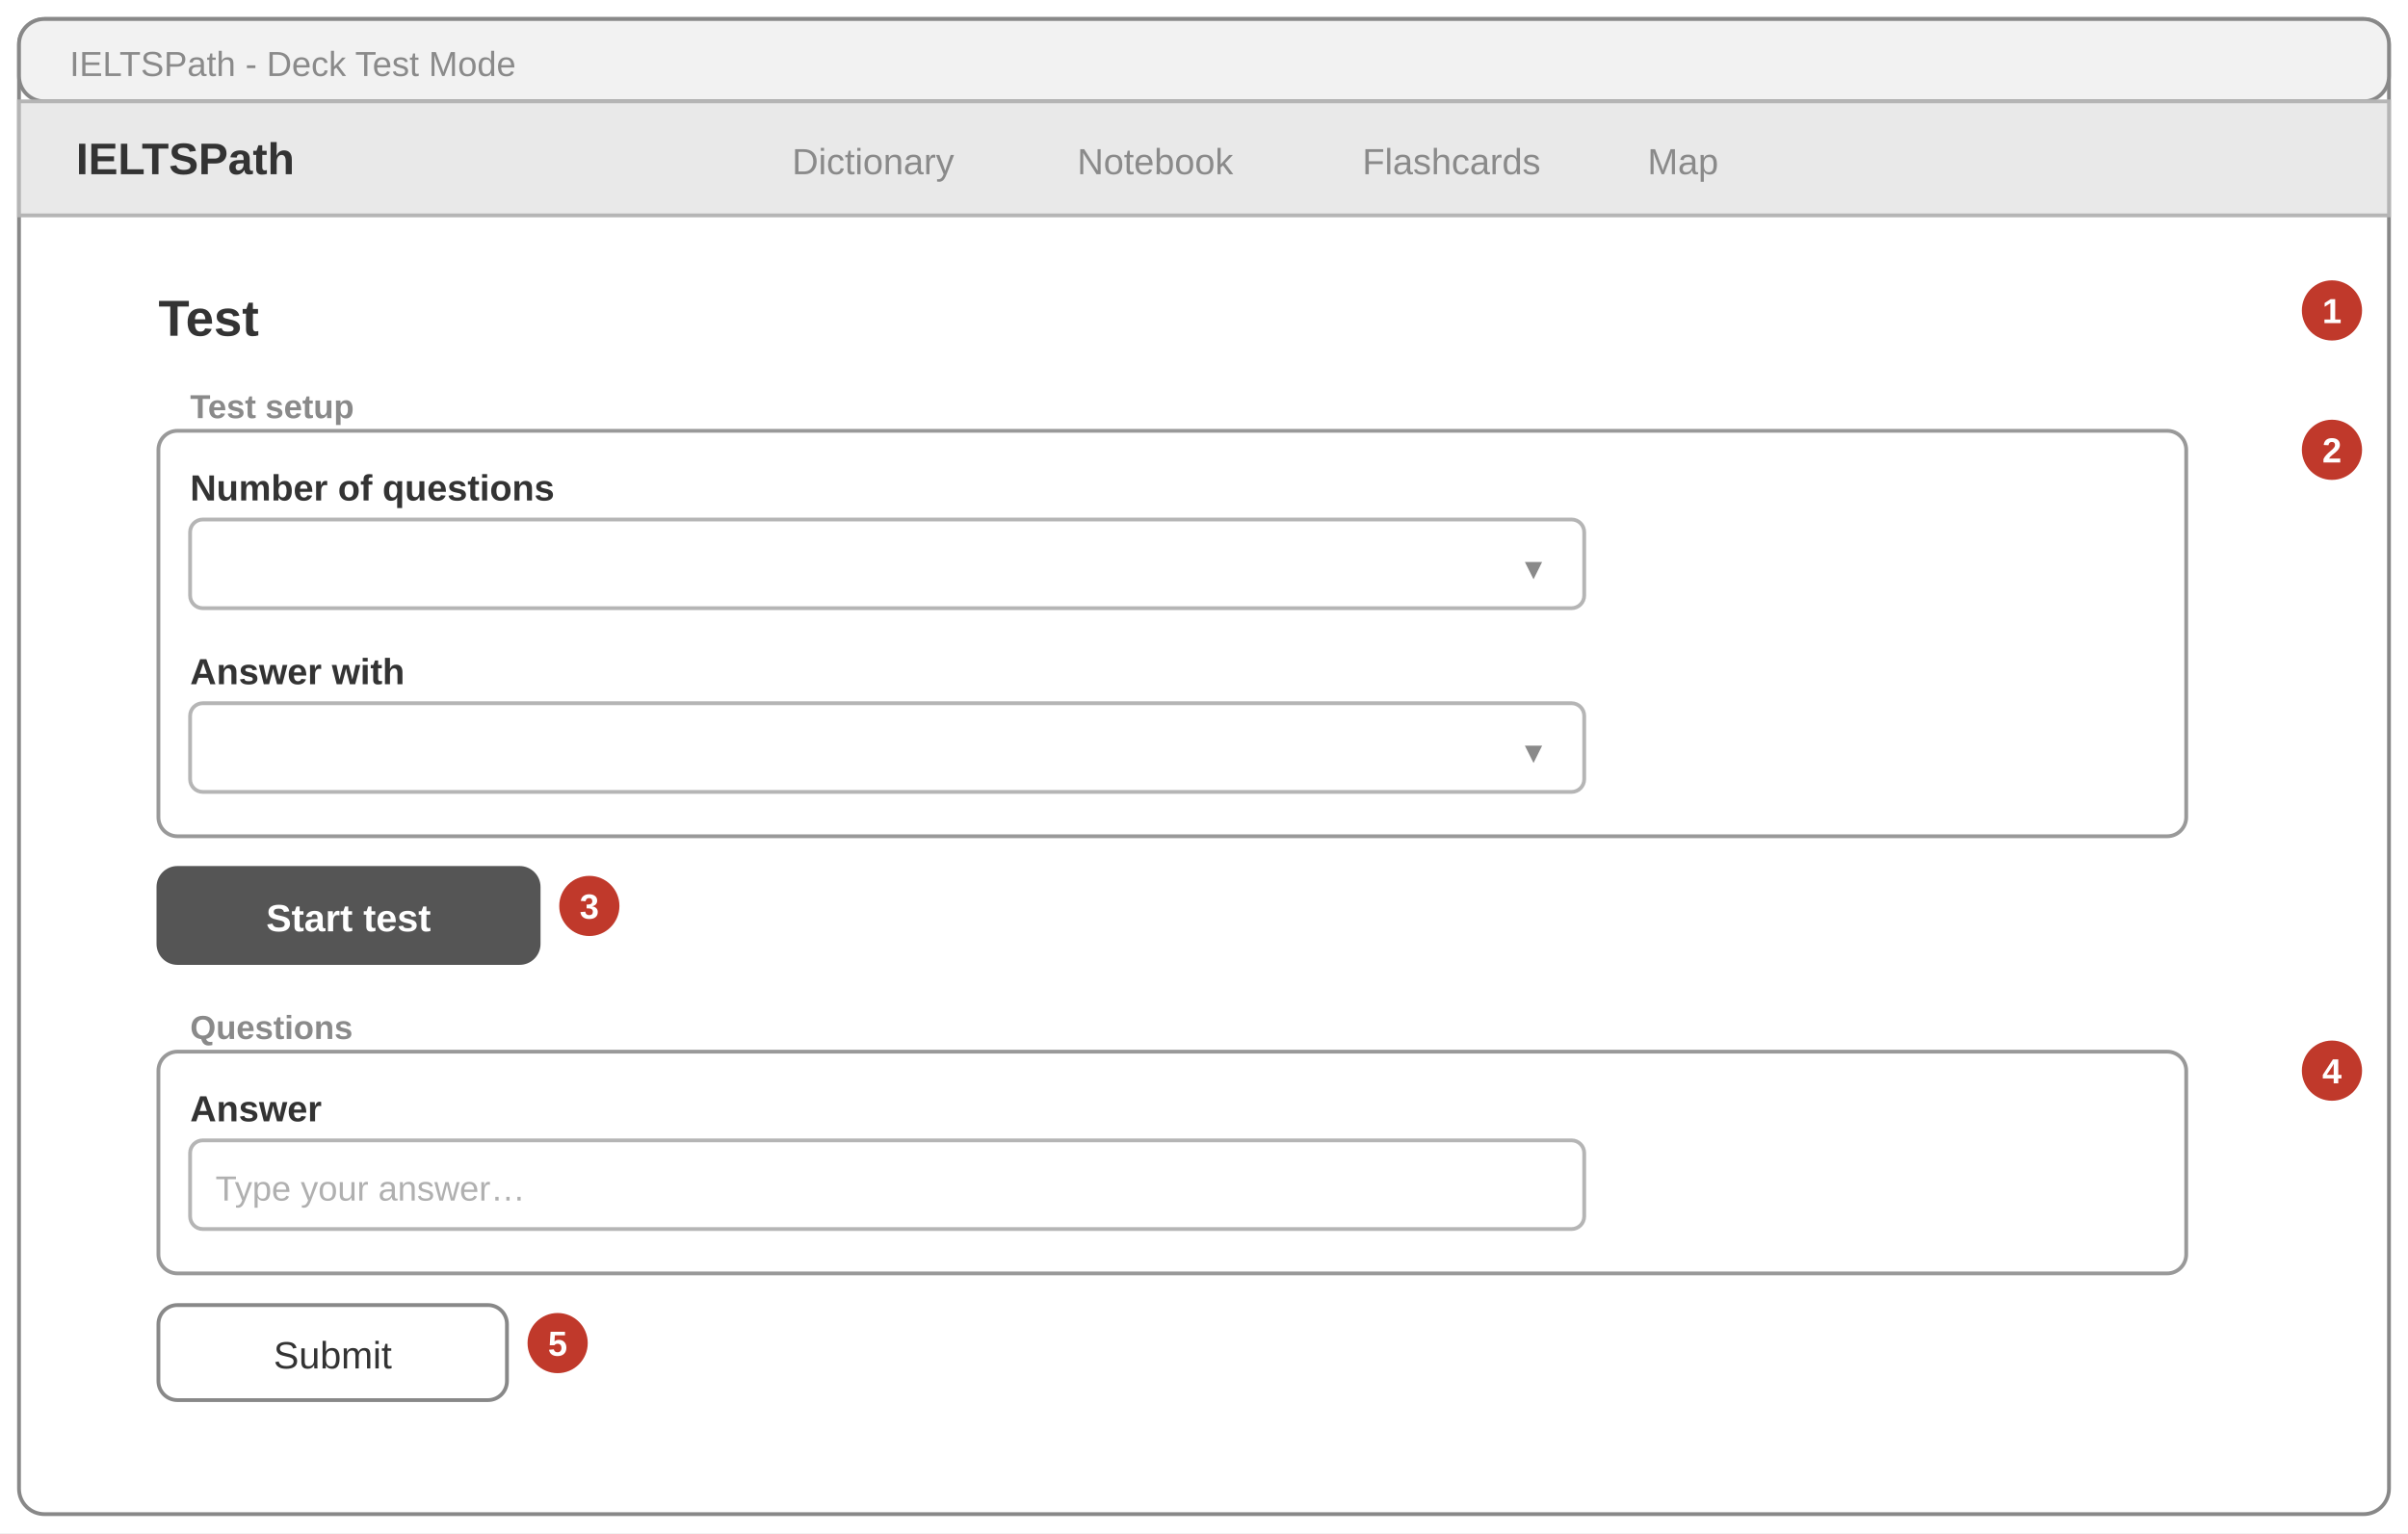
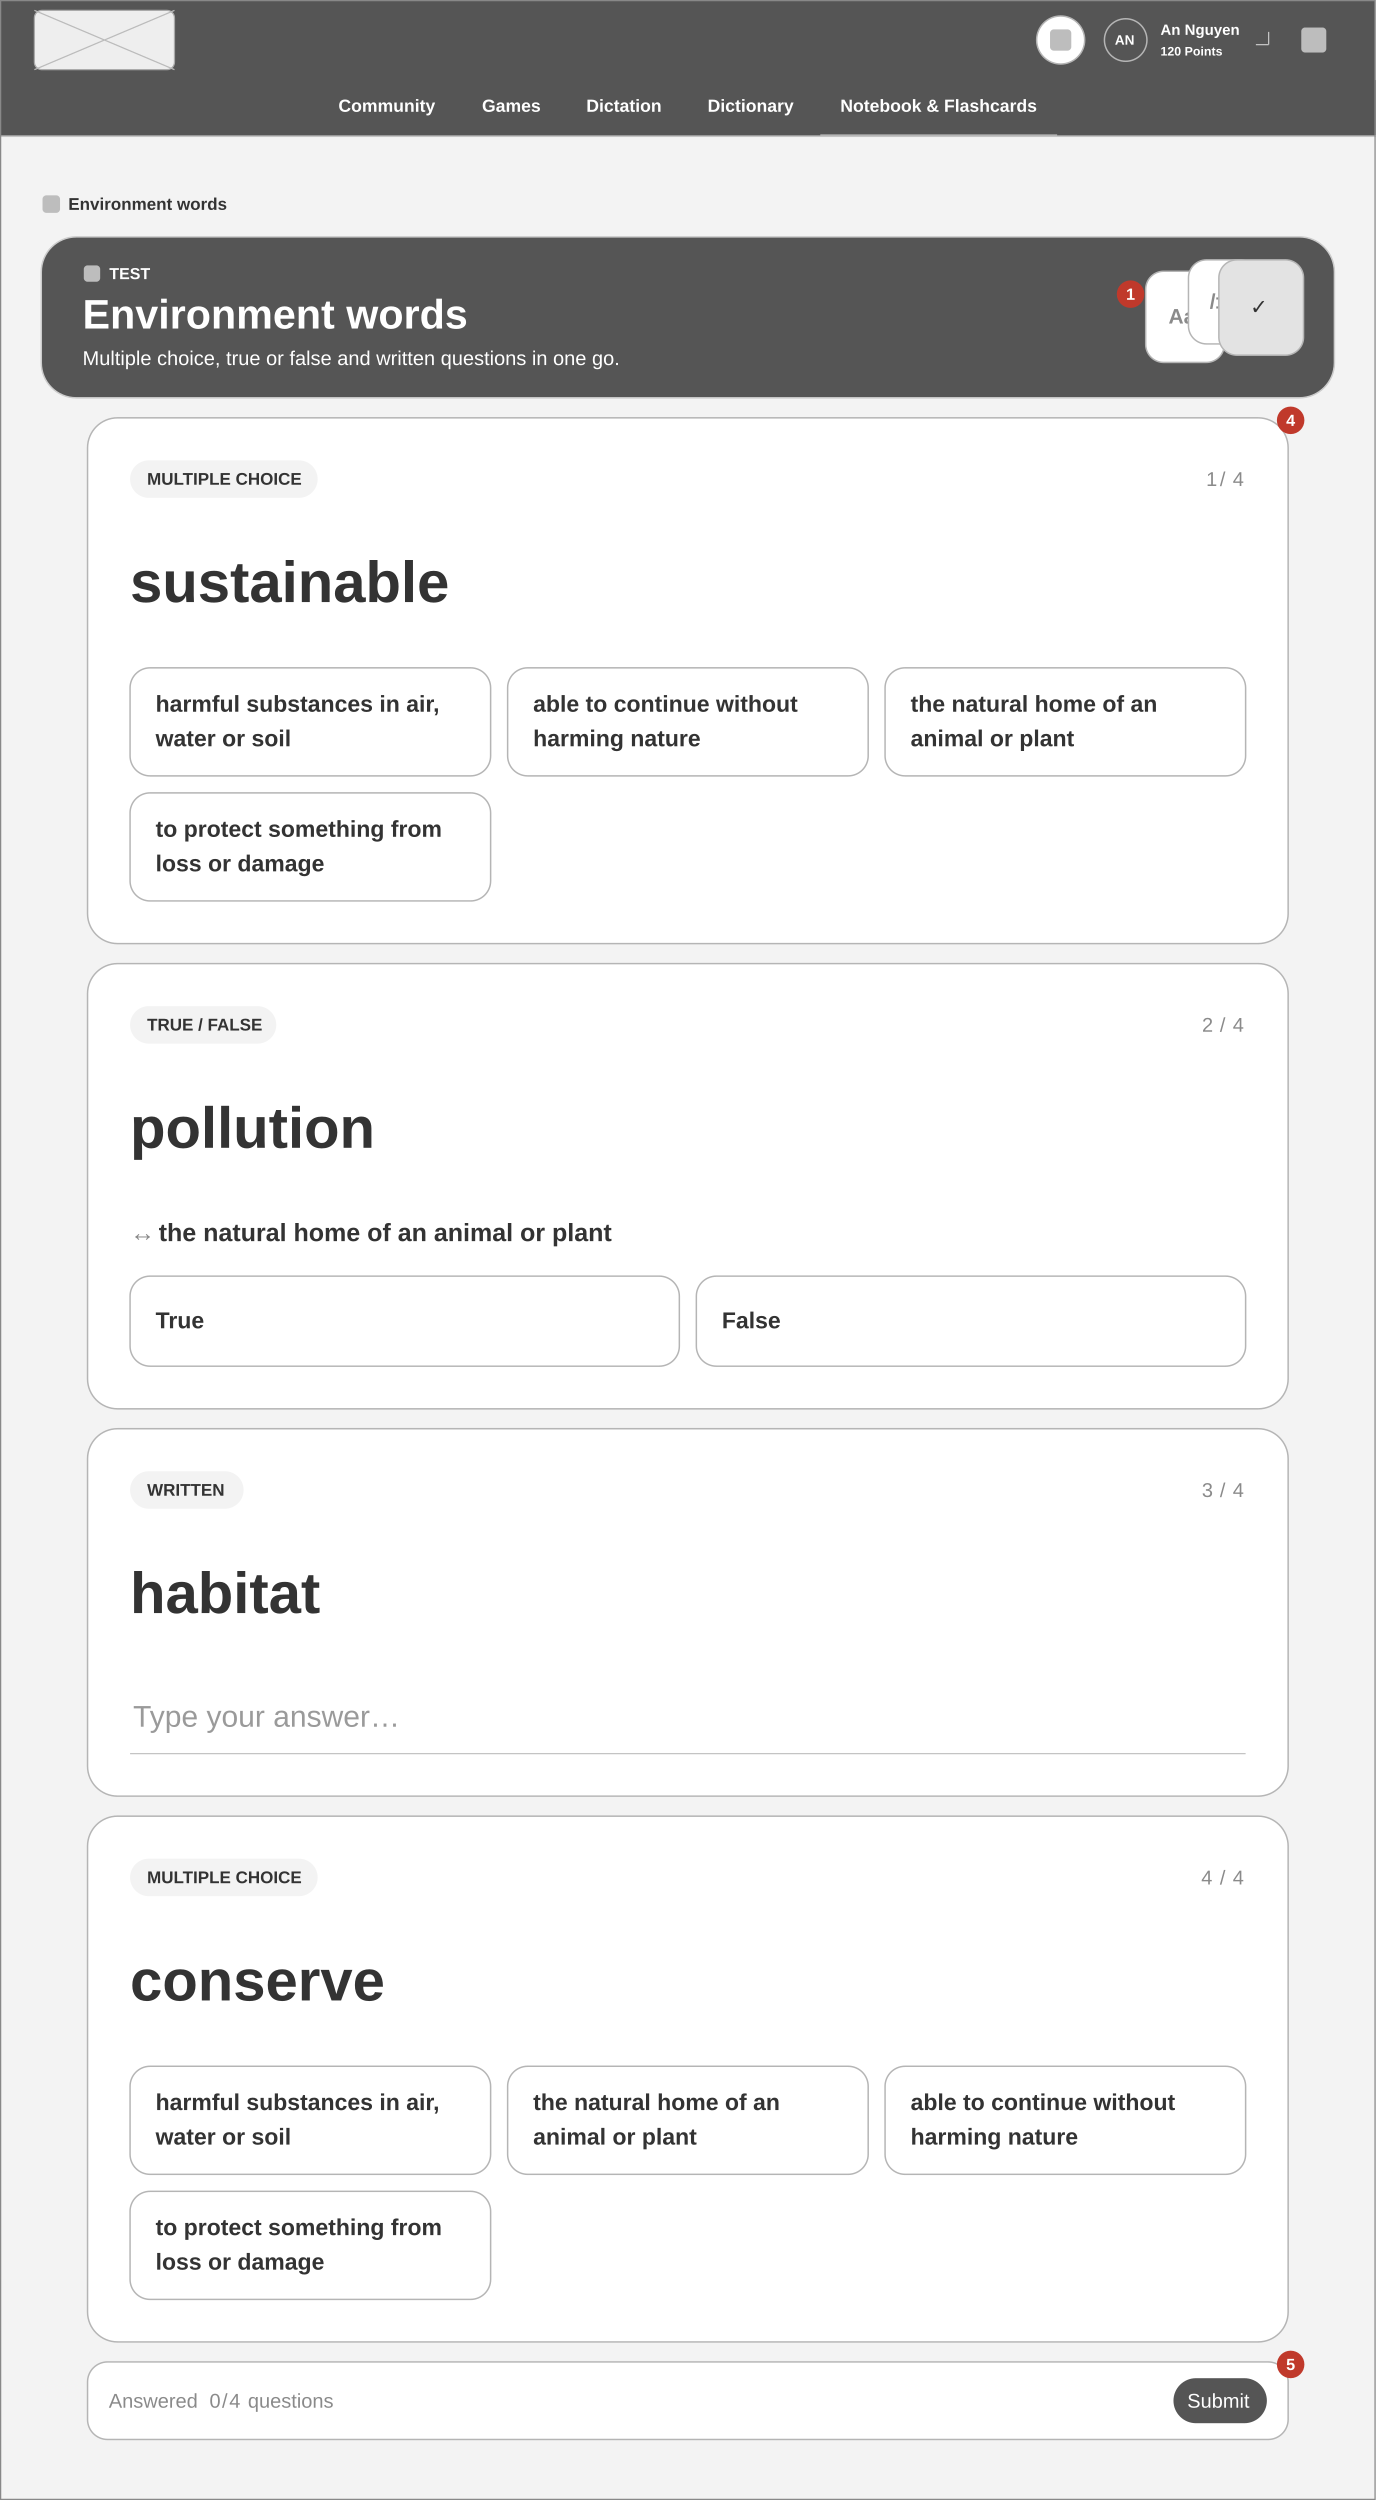
- <svg xmlns="http://www.w3.org/2000/svg" width="760" height="484" viewBox="0 0 760 484">
-   <rect width="760" height="484" fill="#ffffff" />
-   <rect x="6.0" y="6.0" width="748.0" height="472.0" rx="8" fill="#ffffff" stroke="#888888" stroke-width="1.2" />
-   <rect x="6.0" y="6.0" width="748.0" height="26.0" rx="8" fill="#f2f2f2" stroke="#888888" stroke-width="1.2" />
-   <text x="22.0" y="24.0" font-family="Segoe UI, Arial, sans-serif" font-size="11" font-weight="400" fill="#8a8a8a" text-anchor="start">IELTSPath  -  Deck Test Mode</text>
-   <rect x="6.0" y="32.0" width="748.0" height="36.0" rx="0" fill="#e9e9e9" stroke="#b5b5b5" stroke-width="1.2" />
-   <text x="24.0" y="55.0" font-family="Segoe UI, Arial, sans-serif" font-size="14" font-weight="700" fill="#333333" text-anchor="start">IELTSPath</text>
-   <text x="250.0" y="55.0" font-family="Segoe UI, Arial, sans-serif" font-size="11.5" font-weight="400" fill="#8a8a8a" text-anchor="start">Dictionary</text>
-   <text x="340.0" y="55.0" font-family="Segoe UI, Arial, sans-serif" font-size="11.5" font-weight="400" fill="#8a8a8a" text-anchor="start">Notebook</text>
-   <text x="430.0" y="55.0" font-family="Segoe UI, Arial, sans-serif" font-size="11.5" font-weight="400" fill="#8a8a8a" text-anchor="start">Flashcards</text>
-   <text x="520.0" y="55.0" font-family="Segoe UI, Arial, sans-serif" font-size="11.5" font-weight="400" fill="#8a8a8a" text-anchor="start">Map</text>
-   <text x="50.0" y="106.0" font-family="Segoe UI, Arial, sans-serif" font-size="16" font-weight="700" fill="#333333" text-anchor="start">Test</text>
-   <circle cx="736.0" cy="98.0" r="9.5" fill="#c0392b" />
-   <text x="736.0" y="102.0" font-family="Segoe UI, Arial, sans-serif" font-size="11" font-weight="700" fill="#ffffff" text-anchor="middle">1</text>
-   <circle cx="736.0" cy="142.0" r="9.5" fill="#c0392b" />
-   <text x="736.0" y="146.0" font-family="Segoe UI, Arial, sans-serif" font-size="11" font-weight="700" fill="#ffffff" text-anchor="middle">2</text>
-   <text x="60.0" y="158.0" font-family="Segoe UI, Arial, sans-serif" font-size="11.5" font-weight="600" fill="#333333" text-anchor="start">Number of questions</text>
-   <rect x="60.0" y="164.0" width="440.0" height="28.0" rx="4" fill="#ffffff" stroke="#b5b5b5" stroke-width="1.2" />
-   <text x="484.0" y="183.0" font-family="Segoe UI, Arial, sans-serif" font-size="11" font-weight="400" fill="#8a8a8a" text-anchor="middle">▾</text>
-   <text x="60.0" y="216.0" font-family="Segoe UI, Arial, sans-serif" font-size="11.5" font-weight="600" fill="#333333" text-anchor="start">Answer with</text>
-   <rect x="60.0" y="222.0" width="440.0" height="28.0" rx="4" fill="#ffffff" stroke="#b5b5b5" stroke-width="1.2" />
-   <text x="484.0" y="241.0" font-family="Segoe UI, Arial, sans-serif" font-size="11" font-weight="400" fill="#8a8a8a" text-anchor="middle">▾</text>
-   <rect x="50.0" y="136.0" width="640.0" height="128.0" rx="6" fill="none" stroke="#999999" stroke-width="1.2" />
-   <text x="60.0" y="132.0" font-family="Segoe UI, Arial, sans-serif" font-size="10.5" font-weight="700" fill="#8a8a8a" text-anchor="start">Test setup</text>
-   <rect x="50.0" y="274.0" width="120.0" height="30.0" rx="6" fill="#555555" stroke="#555555" stroke-width="1.2" />
-   <text x="110.0" y="294.0" font-family="Segoe UI, Arial, sans-serif" font-size="12" font-weight="700" fill="#ffffff" text-anchor="middle">Start test</text>
-   <circle cx="186.0" cy="286.0" r="9.5" fill="#c0392b" />
-   <text x="186.0" y="290.0" font-family="Segoe UI, Arial, sans-serif" font-size="11" font-weight="700" fill="#ffffff" text-anchor="middle">3</text>
-   <circle cx="736.0" cy="338.0" r="9.5" fill="#c0392b" />
-   <text x="736.0" y="342.0" font-family="Segoe UI, Arial, sans-serif" font-size="11" font-weight="700" fill="#ffffff" text-anchor="middle">4</text>
-   <text x="60.0" y="354.0" font-family="Segoe UI, Arial, sans-serif" font-size="11.5" font-weight="600" fill="#333333" text-anchor="start">Answer</text>
-   <rect x="60.0" y="360.0" width="440.0" height="28.0" rx="4" fill="#ffffff" stroke="#b5b5b5" stroke-width="1.2" />
-   <text x="68.0" y="379.0" font-family="Segoe UI, Arial, sans-serif" font-size="11" font-weight="400" fill="#b0b0b0" text-anchor="start">Type your answer…</text>
-   <rect x="50.0" y="332.0" width="640.0" height="70.0" rx="6" fill="none" stroke="#999999" stroke-width="1.2" />
-   <text x="60.0" y="328.0" font-family="Segoe UI, Arial, sans-serif" font-size="10.5" font-weight="700" fill="#8a8a8a" text-anchor="start">Questions</text>
-   <rect x="50.0" y="412.0" width="110.0" height="30.0" rx="6" fill="#ffffff" stroke="#888888" stroke-width="1.2" />
-   <text x="105.0" y="432.0" font-family="Segoe UI, Arial, sans-serif" font-size="12" font-weight="400" fill="#333333" text-anchor="middle">Submit</text>
-   <circle cx="176.0" cy="424.0" r="9.5" fill="#c0392b" />
-   <text x="176.0" y="428.0" font-family="Segoe UI, Arial, sans-serif" font-size="11" font-weight="700" fill="#ffffff" text-anchor="middle">5</text>
+ <svg xmlns="http://www.w3.org/2000/svg" width="1100" height="1999" viewBox="0 0 1100 1999">
+   <rect width="1100" height="1999" fill="#ffffff" />
+   <rect x="0.0" y="0.0" width="1100.0" height="1999.0" rx="0.0" fill="#ffffff" stroke="none" stroke-width="1.2" />
+   <rect x="0.0" y="0.0" width="1100.0" height="1999.0" rx="0.0" fill="#f3f3f3" stroke="none" stroke-width="1.2" />
+   <rect x="0.0" y="0.0" width="1100.0" height="109.0" rx="0.0" fill="#555555" stroke="#cccccc" stroke-width="1.2" />
+   <line x1="0.0" y1="109.0" x2="1100.0" y2="109.0" stroke="#c4c4c4" />
+   <rect x="27.5" y="8.3" width="112.0" height="47.4" rx="6" fill="#eeeeee" stroke="#aaaaaa" />
+   <path d="M27.5 8.3L139.5 55.7M139.5 8.3L27.5 55.7" stroke="#bbbbbb" fill="none" />
+   <rect x="828.9" y="12.8" width="38.4" height="38.4" rx="19.2" fill="#ffffff" stroke="#b5b5b5" stroke-width="1.2" />
+   <rect x="839.6" y="23.5" width="17.0" height="17.0" rx="3" fill="#bdbdbd" />
+   <rect x="883.1" y="15.0" width="34.0" height="34.0" rx="17.0" fill="#555555" stroke="#b5b5b5" stroke-width="1.2" />
+   <text x="891.4" y="35.7" font-family="Segoe UI, Arial, sans-serif" font-size="10.88" font-weight="700" fill="#ffffff" text-anchor="start">AN</text>
+   <text x="927.9" y="27.9" font-family="Segoe UI, Arial, sans-serif" font-size="12" font-weight="700" fill="#ffffff" text-anchor="start" textLength="66.0" lengthAdjust="spacingAndGlyphs">An Nguyen</text>
+   <text x="927.9" y="44.4" font-family="Segoe UI, Arial, sans-serif" font-size="9.92" font-weight="700" fill="#ffffff" text-anchor="start" textLength="52.3" lengthAdjust="spacingAndGlyphs">120 Points</text>
+   <line x1="1014.4" y1="25.5" x2="1014.4" y2="35.7" stroke="#c4c4c4" />
+   <line x1="1004.2" y1="35.7" x2="1014.4" y2="35.7" stroke="#c4c4c4" />
+   <rect x="1040.5" y="22.0" width="20.0" height="20.0" rx="3" fill="#bdbdbd" />
+   <rect x="0.0" y="64.0" width="1100.0" height="44.0" rx="0.0" fill="#555555" stroke="none" stroke-width="1.2" />
+   <text x="270.6" y="89.4" font-family="Segoe UI, Arial, sans-serif" font-size="14.08" font-weight="700" fill="#ffffff" text-anchor="start" textLength="78.8" lengthAdjust="spacingAndGlyphs">Community</text>
+   <text x="385.4" y="89.4" font-family="Segoe UI, Arial, sans-serif" font-size="14.08" font-weight="700" fill="#ffffff" text-anchor="start" textLength="47.4" lengthAdjust="spacingAndGlyphs">Games</text>
+   <text x="468.8" y="89.4" font-family="Segoe UI, Arial, sans-serif" font-size="14.08" font-weight="700" fill="#ffffff" text-anchor="start" textLength="61.0" lengthAdjust="spacingAndGlyphs">Dictation</text>
+   <text x="565.8" y="89.4" font-family="Segoe UI, Arial, sans-serif" font-size="14.08" font-weight="700" fill="#ffffff" text-anchor="start" textLength="70.1" lengthAdjust="spacingAndGlyphs">Dictionary</text>
+   <line x1="655.9" y1="108.0" x2="845.3" y2="108.0" stroke="#c4c4c4" />
+   <text x="671.9" y="89.4" font-family="Segoe UI, Arial, sans-serif" font-size="14.08" font-weight="700" fill="#ffffff" text-anchor="start" textLength="157.4" lengthAdjust="spacingAndGlyphs">Notebook &amp; Flashcards</text>
+   <rect x="34.0" y="156.2" width="14.0" height="14.0" rx="3" fill="#bdbdbd" />
+   <text x="54.6" y="167.8" font-family="Segoe UI, Arial, sans-serif" font-size="13.6" font-weight="700" fill="#333333" text-anchor="start" textLength="128.6" lengthAdjust="spacingAndGlyphs">Environment words</text>
+   <rect x="33.0" y="189.4" width="1034.0" height="128.7" rx="28.0" fill="#555555" stroke="#cccccc" stroke-width="1.2" />
+   <rect x="67.0" y="212.2" width="13.1" height="13.1" rx="3" fill="#bdbdbd" />
+   <text x="87.4" y="223.2" font-family="Segoe UI, Arial, sans-serif" font-size="12.8" font-weight="700" fill="#ffffff" text-anchor="start">TEST</text>
+   <text x="66.0" y="262.7" font-family="Segoe UI, Arial, sans-serif" font-size="33" font-weight="700" fill="#ffffff" text-anchor="start" textLength="300.3" lengthAdjust="spacingAndGlyphs">Environment words</text>
+   <text x="66.0" y="291.9" font-family="Segoe UI, Arial, sans-serif" font-size="16" font-weight="400" fill="#ffffff" text-anchor="start" textLength="462.1" lengthAdjust="spacingAndGlyphs">Multiple choice, true or false and written questions in one go.</text>
+   <rect x="916.1" y="216.9" width="62.9" height="72.9" rx="14.4" fill="#ffffff" stroke="#b5b5b5" stroke-width="1.2" />
+   <text x="934.3" y="258.7" font-family="Segoe UI, Arial, sans-serif" font-size="16.8" font-weight="700" fill="#8a8a8a" text-anchor="start">Aa</text>
+   <rect x="950.3" y="207.8" width="55.3" height="67.2" rx="14.4" fill="#ffffff" stroke="#b5b5b5" stroke-width="1.2" />
+   <text x="967.3" y="246.7" font-family="Segoe UI, Arial, sans-serif" font-size="16.8" font-weight="700" fill="#8a8a8a" text-anchor="start" textLength="21.4" lengthAdjust="spacingAndGlyphs">/ɪ/</text>
+   <rect x="974.6" y="207.8" width="67.7" height="76.2" rx="14.4" fill="#e3e3e3" stroke="#b5b5b5" stroke-width="1.2" />
+   <text x="999.6" y="251.2" font-family="Segoe UI, Arial, sans-serif" font-size="16.8" font-weight="700" fill="#333333" text-anchor="start">✓</text>
+   <rect x="70.0" y="334.1" width="960.0" height="420.4" rx="24.0" fill="#ffffff" stroke="#b5b5b5" stroke-width="1.2" />
+   <rect x="104.0" y="368.1" width="150.0" height="30.0" rx="15.0" fill="#f3f3f3" stroke="none" stroke-width="1.2" />
+   <text x="117.6" y="387.6" font-family="Segoe UI, Arial, sans-serif" font-size="13.6" font-weight="700" fill="#333333" text-anchor="start">MULTIPLE CHOICE</text>
+   <text x="964.4" y="388.6" font-family="Segoe UI, Arial, sans-serif" font-size="16" font-weight="400" fill="#8a8a8a" text-anchor="start">1</text>
+   <text x="975.4" y="388.6" font-family="Segoe UI, Arial, sans-serif" font-size="16" font-weight="400" fill="#8a8a8a" text-anchor="start">/</text>
+   <text x="985.7" y="388.6" font-family="Segoe UI, Arial, sans-serif" font-size="16" font-weight="400" fill="#8a8a8a" text-anchor="start">4</text>
+   <text x="104.0" y="481.4" font-family="Segoe UI, Arial, sans-serif" font-size="46.4" font-weight="700" fill="#333333" text-anchor="start" textLength="268.4" lengthAdjust="spacingAndGlyphs">sustainable</text>
+   <rect x="104.0" y="534.0" width="288.3" height="86.4" rx="16.0" fill="none" stroke="#b5b5b5" stroke-width="1.2" />
+   <text x="124.4" y="569.1" font-family="Segoe UI, Arial, sans-serif" font-size="18.4" font-weight="700" fill="#333333" text-anchor="start" textLength="229.6" lengthAdjust="spacingAndGlyphs">harmful substances in air,</text>
+   <text x="124.4" y="596.7" font-family="Segoe UI, Arial, sans-serif" font-size="18.4" font-weight="700" fill="#333333" text-anchor="start" textLength="109.2" lengthAdjust="spacingAndGlyphs">water or soil</text>
+   <rect x="405.9" y="534.0" width="288.3" height="86.4" rx="16.0" fill="none" stroke="#b5b5b5" stroke-width="1.2" />
+   <text x="426.3" y="569.1" font-family="Segoe UI, Arial, sans-serif" font-size="18.4" font-weight="700" fill="#333333" text-anchor="start" textLength="214.1" lengthAdjust="spacingAndGlyphs">able to continue without</text>
+   <text x="426.3" y="596.7" font-family="Segoe UI, Arial, sans-serif" font-size="18.4" font-weight="700" fill="#333333" text-anchor="start" textLength="135.5" lengthAdjust="spacingAndGlyphs">harming nature</text>
+   <rect x="707.7" y="534.0" width="288.3" height="86.4" rx="16.0" fill="none" stroke="#b5b5b5" stroke-width="1.2" />
+   <text x="728.1" y="569.1" font-family="Segoe UI, Arial, sans-serif" font-size="18.4" font-weight="700" fill="#333333" text-anchor="start" textLength="199.4" lengthAdjust="spacingAndGlyphs">the natural home of an</text>
+   <text x="728.1" y="596.7" font-family="Segoe UI, Arial, sans-serif" font-size="18.4" font-weight="700" fill="#333333" text-anchor="start" textLength="131.0" lengthAdjust="spacingAndGlyphs">animal or plant</text>
+   <rect x="104.0" y="634.0" width="288.3" height="86.4" rx="16.0" fill="none" stroke="#b5b5b5" stroke-width="1.2" />
+   <text x="124.4" y="669.1" font-family="Segoe UI, Arial, sans-serif" font-size="18.4" font-weight="700" fill="#333333" text-anchor="start" textLength="231.4" lengthAdjust="spacingAndGlyphs">to protect something from</text>
+   <text x="124.4" y="696.7" font-family="Segoe UI, Arial, sans-serif" font-size="18.4" font-weight="700" fill="#333333" text-anchor="start" textLength="135.6" lengthAdjust="spacingAndGlyphs">loss or damage</text>
+   <rect x="70.0" y="770.5" width="960.0" height="356.0" rx="24.0" fill="#ffffff" stroke="#b5b5b5" stroke-width="1.2" />
+   <rect x="104.0" y="804.5" width="116.9" height="30.0" rx="15.0" fill="#f3f3f3" stroke="none" stroke-width="1.2" />
+   <text x="117.6" y="824.0" font-family="Segoe UI, Arial, sans-serif" font-size="13.6" font-weight="700" fill="#333333" text-anchor="start">TRUE / FALSE</text>
+   <text x="961.1" y="825.0" font-family="Segoe UI, Arial, sans-serif" font-size="16" font-weight="400" fill="#8a8a8a" text-anchor="start">2</text>
+   <text x="975.4" y="825.0" font-family="Segoe UI, Arial, sans-serif" font-size="16" font-weight="400" fill="#8a8a8a" text-anchor="start">/</text>
+   <text x="985.7" y="825.0" font-family="Segoe UI, Arial, sans-serif" font-size="16" font-weight="400" fill="#8a8a8a" text-anchor="start">4</text>
+   <text x="104.0" y="917.8" font-family="Segoe UI, Arial, sans-serif" font-size="46.4" font-weight="700" fill="#333333" text-anchor="start" textLength="203.1" lengthAdjust="spacingAndGlyphs">pollution</text>
+   <text x="104.0" y="992.4" font-family="Segoe UI, Arial, sans-serif" font-size="20" font-weight="400" fill="#8a8a8a" text-anchor="start">↔</text>
+   <text x="126.9" y="992.4" font-family="Segoe UI, Arial, sans-serif" font-size="20" font-weight="700" fill="#333333" text-anchor="start" textLength="367.4" lengthAdjust="spacingAndGlyphs">the natural home of an animal or plant</text>
+   <rect x="104.0" y="1020.4" width="439.2" height="72.0" rx="16.0" fill="none" stroke="#b5b5b5" stroke-width="1.2" />
+   <text x="124.4" y="1062.1" font-family="Segoe UI, Arial, sans-serif" font-size="18.4" font-weight="700" fill="#333333" text-anchor="start" textLength="40.6" lengthAdjust="spacingAndGlyphs">True</text>
+   <rect x="556.8" y="1020.4" width="439.2" height="72.0" rx="16.0" fill="none" stroke="#b5b5b5" stroke-width="1.2" />
+   <text x="577.2" y="1062.1" font-family="Segoe UI, Arial, sans-serif" font-size="18.4" font-weight="700" fill="#333333" text-anchor="start" textLength="46.8" lengthAdjust="spacingAndGlyphs">False</text>
+   <rect x="70.0" y="1142.4" width="960.0" height="293.8" rx="24.0" fill="#ffffff" stroke="#b5b5b5" stroke-width="1.2" />
+   <rect x="104.0" y="1176.4" width="90.8" height="30.0" rx="15.0" fill="#f3f3f3" stroke="none" stroke-width="1.2" />
+   <text x="117.6" y="1196.0" font-family="Segoe UI, Arial, sans-serif" font-size="13.6" font-weight="700" fill="#333333" text-anchor="start">WRITTEN</text>
+   <text x="961.0" y="1197.0" font-family="Segoe UI, Arial, sans-serif" font-size="16" font-weight="400" fill="#8a8a8a" text-anchor="start">3</text>
+   <text x="975.4" y="1197.0" font-family="Segoe UI, Arial, sans-serif" font-size="16" font-weight="400" fill="#8a8a8a" text-anchor="start">/</text>
+   <text x="985.7" y="1197.0" font-family="Segoe UI, Arial, sans-serif" font-size="16" font-weight="400" fill="#8a8a8a" text-anchor="start">4</text>
+   <text x="104.0" y="1289.8" font-family="Segoe UI, Arial, sans-serif" font-size="46.4" font-weight="700" fill="#333333" text-anchor="start" textLength="162.5" lengthAdjust="spacingAndGlyphs">habitat</text>
+   <line x1="104.0" y1="1402.2" x2="996.0" y2="1402.2" stroke="#c4c4c4" />
+   <text x="106.4" y="1380.7" font-family="Segoe UI, Arial, sans-serif" font-size="24" font-weight="400" fill="#9a9a9a" text-anchor="start">Type your answer…</text>
+   <rect x="70.0" y="1452.2" width="960.0" height="420.4" rx="24.0" fill="#ffffff" stroke="#b5b5b5" stroke-width="1.2" />
+   <rect x="104.0" y="1486.2" width="150.0" height="30.0" rx="15.0" fill="#f3f3f3" stroke="none" stroke-width="1.2" />
+   <text x="117.6" y="1505.8" font-family="Segoe UI, Arial, sans-serif" font-size="13.6" font-weight="700" fill="#333333" text-anchor="start">MULTIPLE CHOICE</text>
+   <text x="960.5" y="1506.8" font-family="Segoe UI, Arial, sans-serif" font-size="16" font-weight="400" fill="#8a8a8a" text-anchor="start">4</text>
+   <text x="975.4" y="1506.8" font-family="Segoe UI, Arial, sans-serif" font-size="16" font-weight="400" fill="#8a8a8a" text-anchor="start">/</text>
+   <text x="985.7" y="1506.8" font-family="Segoe UI, Arial, sans-serif" font-size="16" font-weight="400" fill="#8a8a8a" text-anchor="start">4</text>
+   <text x="104.0" y="1599.6" font-family="Segoe UI, Arial, sans-serif" font-size="46.4" font-weight="700" fill="#333333" text-anchor="start" textLength="216.1" lengthAdjust="spacingAndGlyphs">conserve</text>
+   <rect x="104.0" y="1652.2" width="288.3" height="86.4" rx="16.0" fill="none" stroke="#b5b5b5" stroke-width="1.2" />
+   <text x="124.4" y="1687.2" font-family="Segoe UI, Arial, sans-serif" font-size="18.4" font-weight="700" fill="#333333" text-anchor="start" textLength="229.6" lengthAdjust="spacingAndGlyphs">harmful substances in air,</text>
+   <text x="124.4" y="1714.8" font-family="Segoe UI, Arial, sans-serif" font-size="18.4" font-weight="700" fill="#333333" text-anchor="start" textLength="109.2" lengthAdjust="spacingAndGlyphs">water or soil</text>
+   <rect x="405.9" y="1652.2" width="288.3" height="86.4" rx="16.0" fill="none" stroke="#b5b5b5" stroke-width="1.2" />
+   <text x="426.3" y="1687.2" font-family="Segoe UI, Arial, sans-serif" font-size="18.4" font-weight="700" fill="#333333" text-anchor="start" textLength="199.4" lengthAdjust="spacingAndGlyphs">the natural home of an</text>
+   <text x="426.3" y="1714.8" font-family="Segoe UI, Arial, sans-serif" font-size="18.4" font-weight="700" fill="#333333" text-anchor="start" textLength="131.0" lengthAdjust="spacingAndGlyphs">animal or plant</text>
+   <rect x="707.7" y="1652.2" width="288.3" height="86.4" rx="16.0" fill="none" stroke="#b5b5b5" stroke-width="1.2" />
+   <text x="728.1" y="1687.2" font-family="Segoe UI, Arial, sans-serif" font-size="18.4" font-weight="700" fill="#333333" text-anchor="start" textLength="214.1" lengthAdjust="spacingAndGlyphs">able to continue without</text>
+   <text x="728.1" y="1714.8" font-family="Segoe UI, Arial, sans-serif" font-size="18.4" font-weight="700" fill="#333333" text-anchor="start" textLength="135.5" lengthAdjust="spacingAndGlyphs">harming nature</text>
+   <rect x="104.0" y="1752.2" width="288.3" height="86.4" rx="16.0" fill="none" stroke="#b5b5b5" stroke-width="1.2" />
+   <text x="124.4" y="1787.2" font-family="Segoe UI, Arial, sans-serif" font-size="18.4" font-weight="700" fill="#333333" text-anchor="start" textLength="231.4" lengthAdjust="spacingAndGlyphs">to protect something from</text>
+   <text x="124.4" y="1814.8" font-family="Segoe UI, Arial, sans-serif" font-size="18.4" font-weight="700" fill="#333333" text-anchor="start" textLength="135.6" lengthAdjust="spacingAndGlyphs">loss or damage</text>
+   <rect x="70.0" y="1888.6" width="960.0" height="62.0" rx="16.0" fill="#ffffff" stroke="#b5b5b5" stroke-width="1.2" />
+   <text x="87.0" y="1925.2" font-family="Segoe UI, Arial, sans-serif" font-size="16" font-weight="400" fill="#8a8a8a" text-anchor="start" textLength="76.0" lengthAdjust="spacingAndGlyphs">Answered</text>
+   <text x="167.5" y="1925.2" font-family="Segoe UI, Arial, sans-serif" font-size="16" font-weight="400" fill="#8a8a8a" text-anchor="start">0</text>
+   <text x="177.5" y="1925.2" font-family="Segoe UI, Arial, sans-serif" font-size="16" font-weight="400" fill="#8a8a8a" text-anchor="start">/</text>
+   <text x="183.3" y="1925.2" font-family="Segoe UI, Arial, sans-serif" font-size="16" font-weight="400" fill="#8a8a8a" text-anchor="start">4</text>
+   <text x="198.2" y="1925.2" font-family="Segoe UI, Arial, sans-serif" font-size="16" font-weight="400" fill="#8a8a8a" text-anchor="start" textLength="73.6" lengthAdjust="spacingAndGlyphs">questions</text>
+   <rect x="938.3" y="1901.6" width="74.7" height="36.0" rx="18.0" fill="#555555" stroke="none" stroke-width="1.2" />
+   <text x="949.3" y="1925.2" font-family="Segoe UI, Arial, sans-serif" font-size="16" font-weight="400" fill="#ffffff" text-anchor="start" textLength="52.7" lengthAdjust="spacingAndGlyphs">Submit</text>
+   <circle cx="904.0" cy="235.2" r="11" fill="#c0392b" />
+   <text x="904.0" y="239.7" font-family="Segoe UI, Arial, sans-serif" font-size="13" font-weight="700" fill="#ffffff" text-anchor="middle">1</text>
+   <circle cx="1032.0" cy="336.1" r="11" fill="#c0392b" />
+   <text x="1032.0" y="340.6" font-family="Segoe UI, Arial, sans-serif" font-size="13" font-weight="700" fill="#ffffff" text-anchor="middle">4</text>
+   <circle cx="1032.0" cy="1890.6" r="11" fill="#c0392b" />
+   <text x="1032.0" y="1895.1" font-family="Segoe UI, Arial, sans-serif" font-size="13" font-weight="700" fill="#ffffff" text-anchor="middle">5</text>
+   <rect x="0.5" y="0.5" width="1099" height="1998" fill="none" stroke="#888888" />
</svg>
